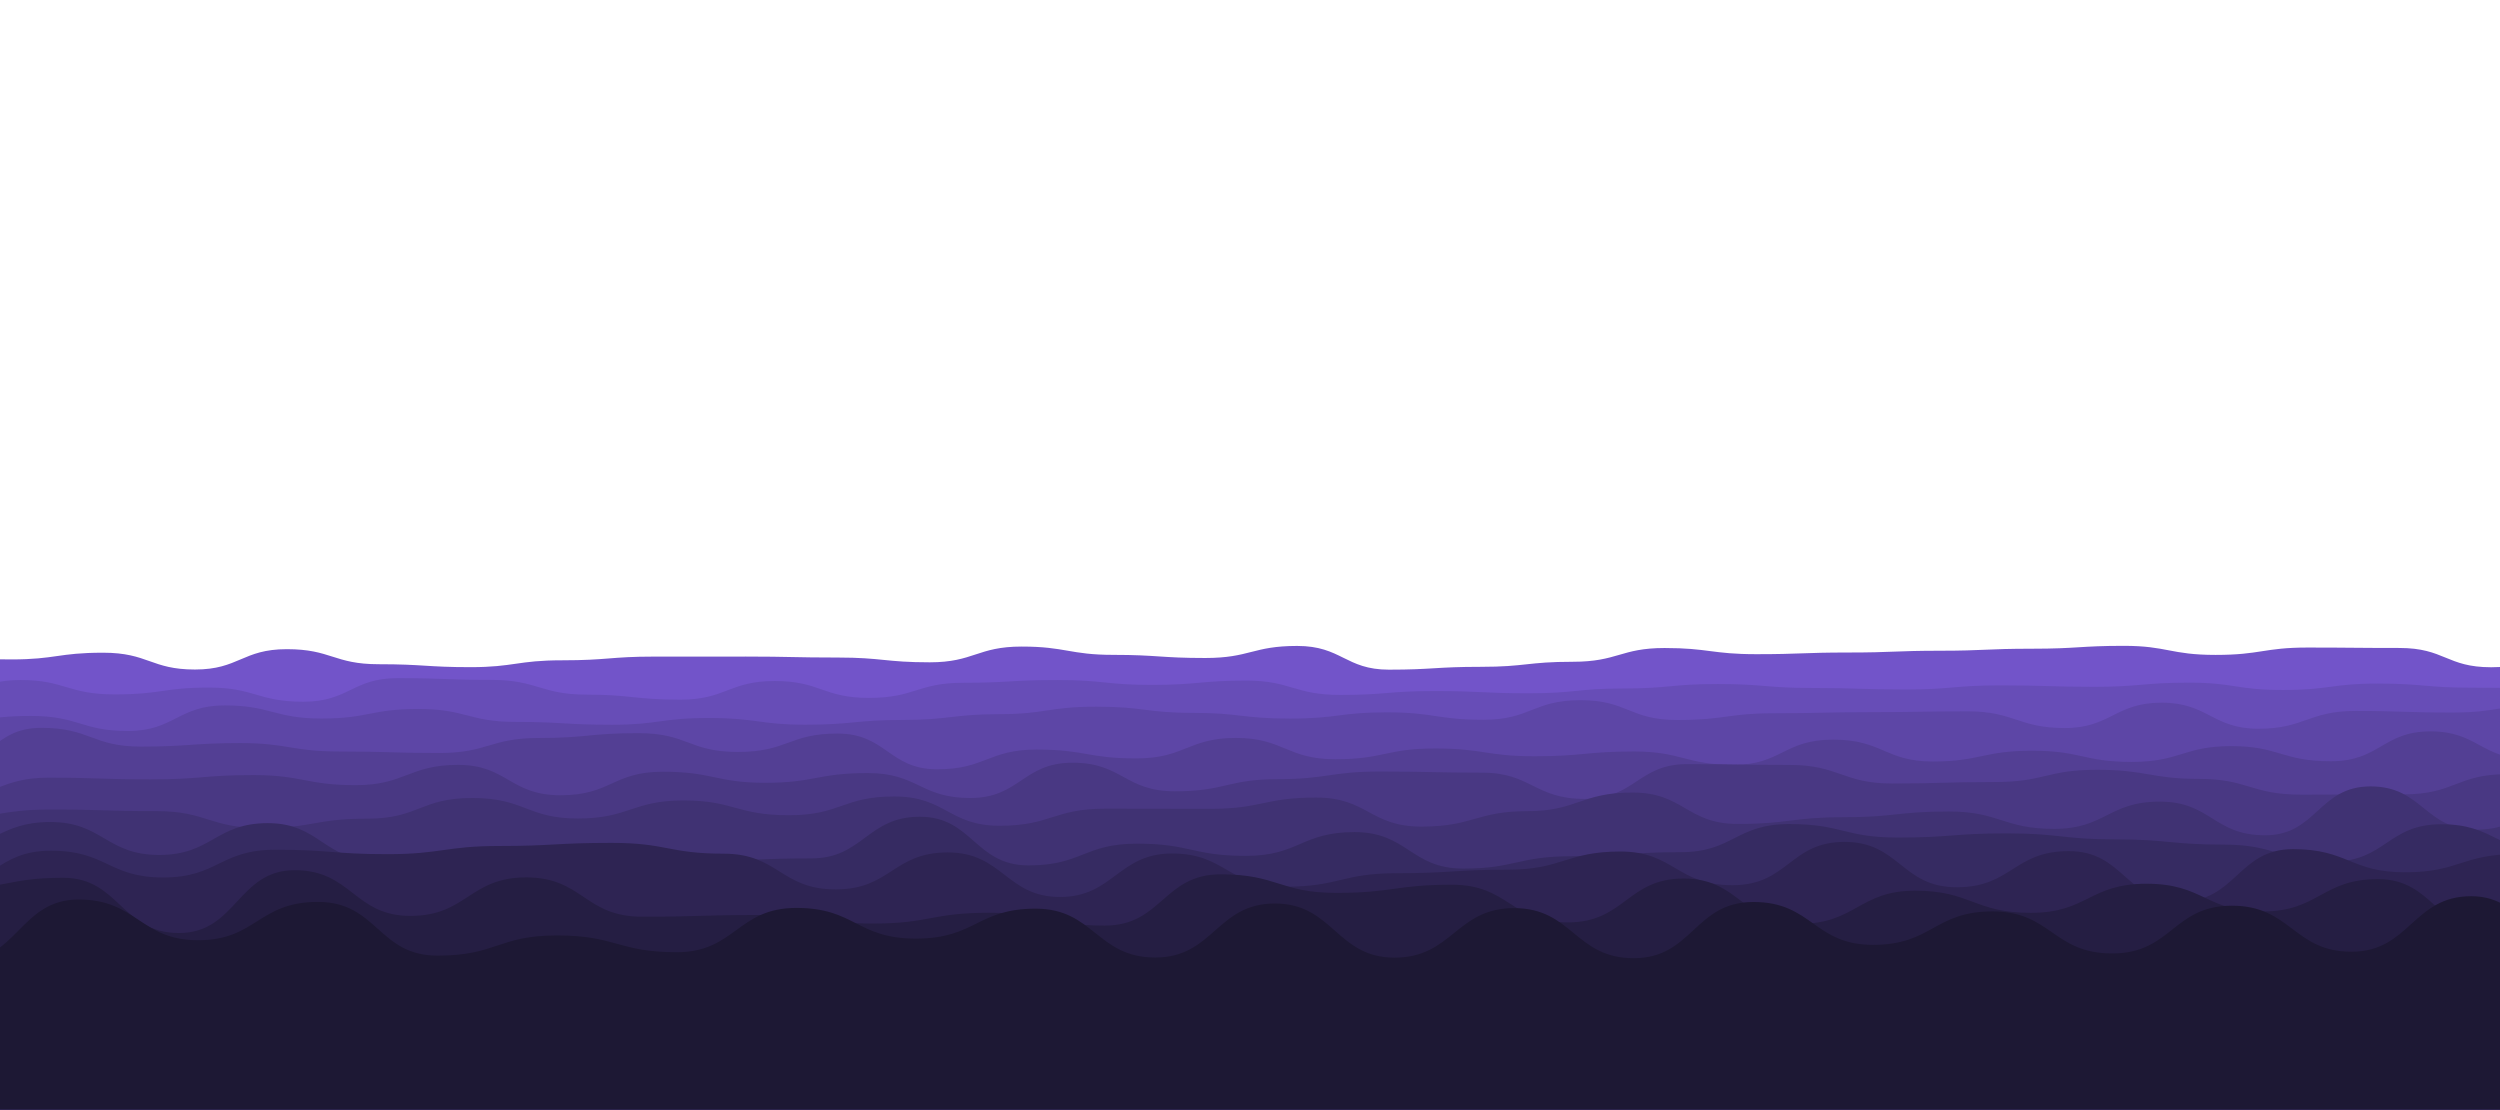
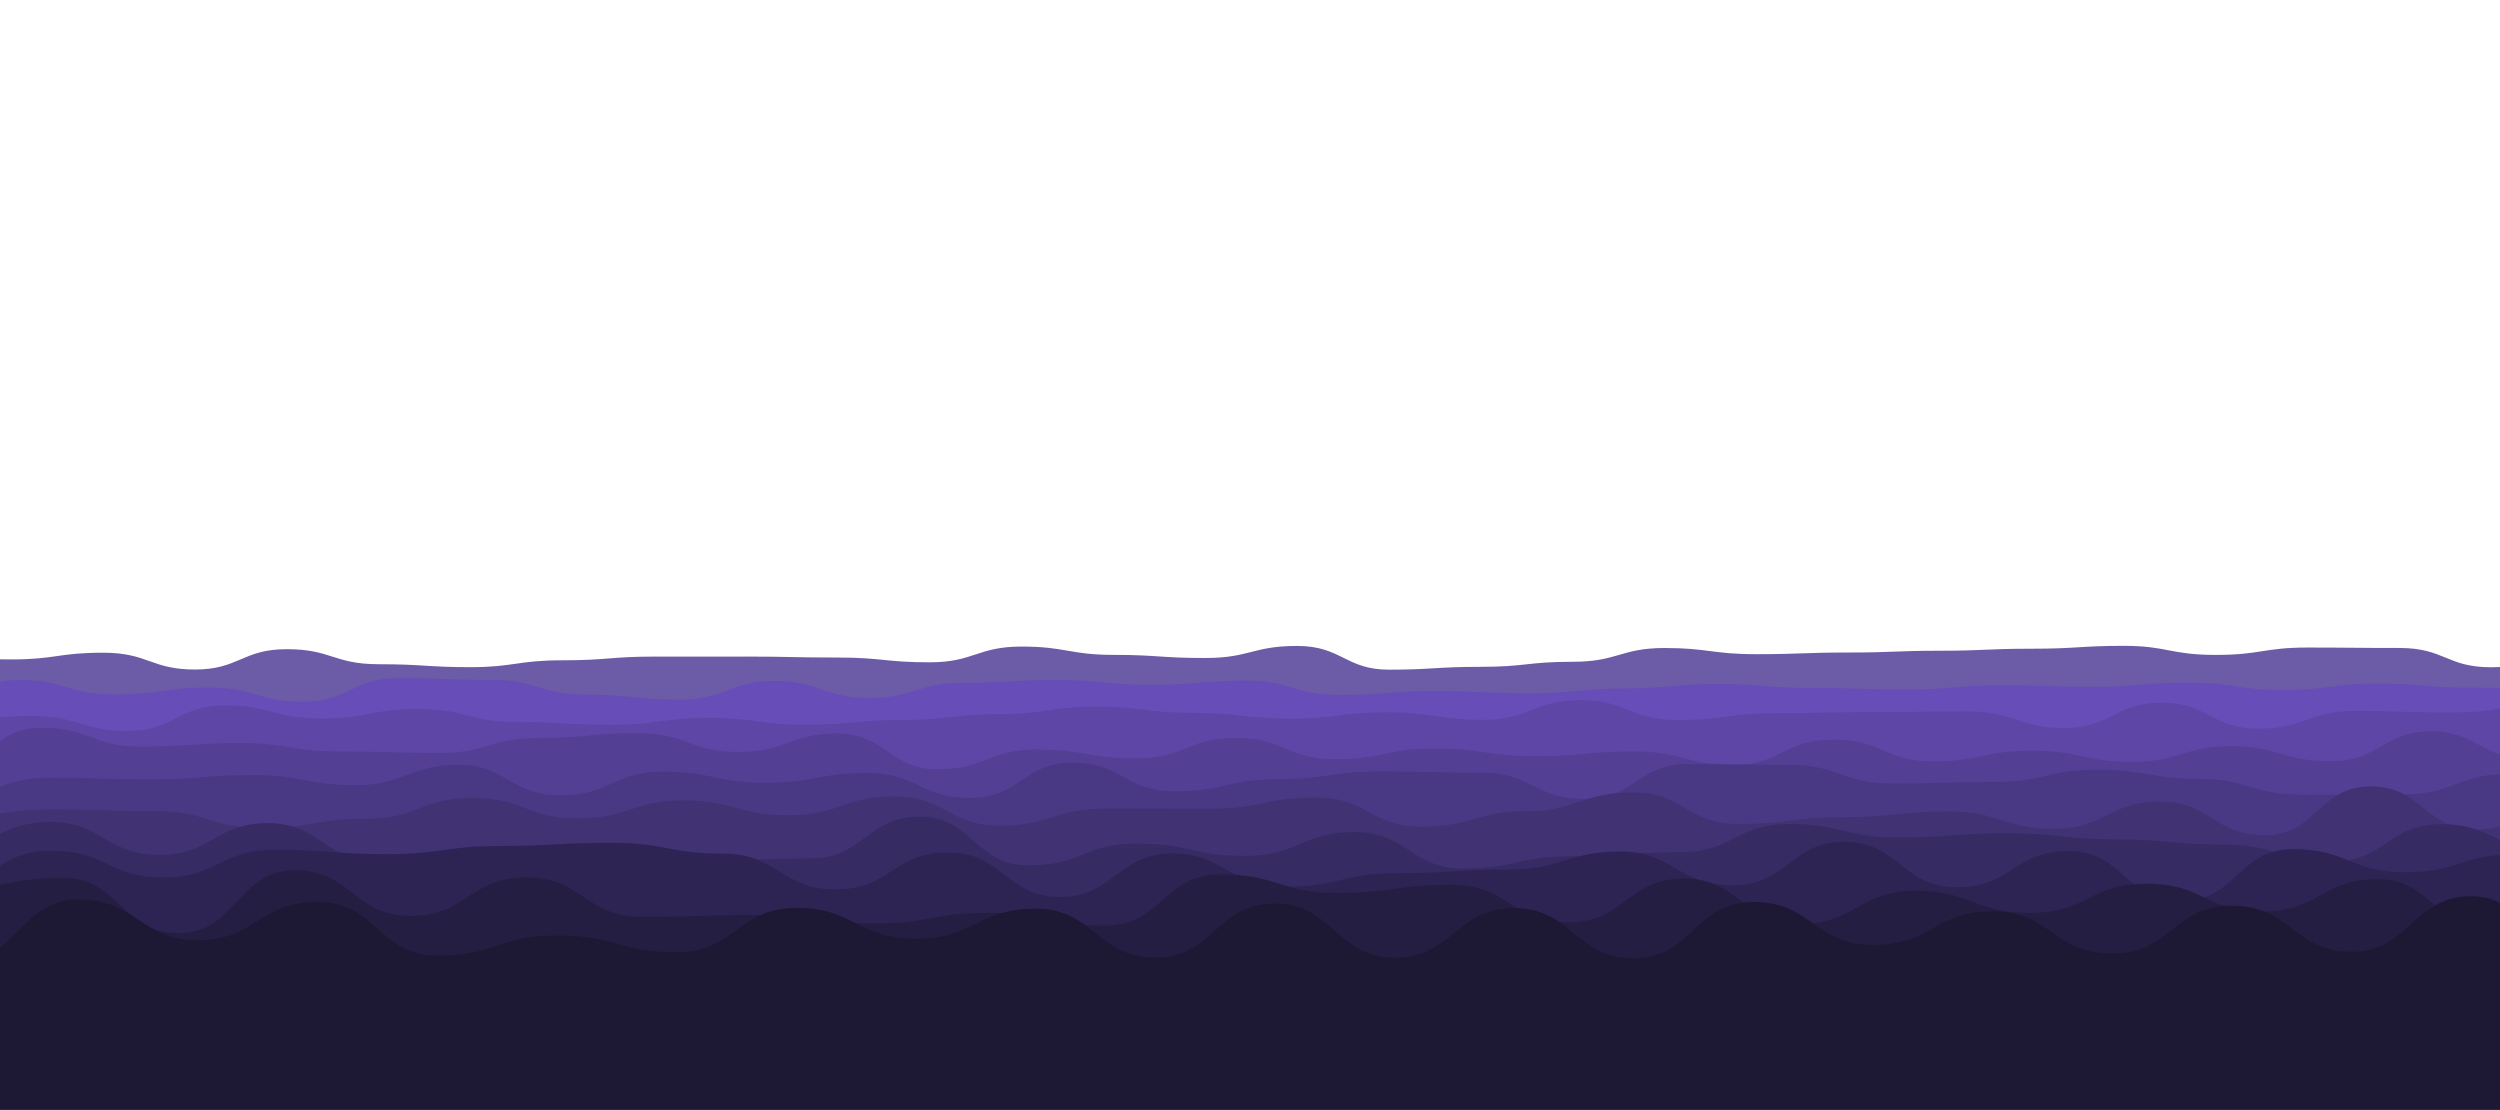
<svg xmlns="http://www.w3.org/2000/svg" style="margin: auto; background: none; display: block; z-index: 1; position: relative; shape-rendering: auto;" width="1440" height="639" preserveAspectRatio="xMidYMid" viewBox="0 0 1440 639">
  <g transform="">
-     <path d="M -100 373.9 C -72.632 377.365 -73.073 377.917 -47.1 377.917 S -19.84 379.831 5.81 379.831 S 32.718 375.962 58.71 375.962 S 86.276 385.646 111.61 385.646 S 138.931 373.92 164.52 373.92 S 191.657 382.595 217.42 382.595 S 245.228 384.285 270.32 384.285 S 297.278 380.333 323.23 380.333 S 350.948 378.2 376.13 378.2 S 403.996 378.183 429.03 378.183 S 456.702 378.745 481.94 378.745 S 509.466 381.494 534.84 381.494 S 562.315 372.42 587.74 372.42 S 615.455 377.204 640.65 377.204 S 667.811 379.004 693.55 379.004 S 720.806 372.06 746.45 372.06 S 774.255 385.726 799.35 385.726 S 826.441 384.093 852.26 384.093 S 879.154 381.183 905.16 381.183 S 932.822 373.258 958.06 373.258 S 985.361 376.813 1010.97 376.813 S 1037.88 375.851 1063.87 375.851 S 1091.27 374.823 1116.77 374.823 S 1143.41 373.663 1169.68 373.663 S 1197.48 372.002 1222.58 372.002 S 1249.44 377.225 1275.48 377.225 S 1303.19 372.987 1328.39 372.987 S 1355.15 373.23 1381.29 373.23 S 1408.53 384.337 1434.19 384.337 S 1461.11 373.738 1487.1 373.738 S 1514.39 372.582 1540 372.582 S 1567.16 382.627 1592.9 382.627 L 1540 639 L -100 639 Z" fill="#7254c9" stroke-width="0" transform="translate(0.698226 0)">
+     <path d="M -100 373.9 C -72.632 377.365 -73.073 377.917 -47.1 377.917 S -19.84 379.831 5.81 379.831 S 32.718 375.962 58.71 375.962 S 86.276 385.646 111.61 385.646 S 138.931 373.92 164.52 373.92 S 191.657 382.595 217.42 382.595 S 245.228 384.285 270.32 384.285 S 297.278 380.333 323.23 380.333 S 350.948 378.2 376.13 378.2 S 403.996 378.183 429.03 378.183 S 456.702 378.745 481.94 378.745 S 509.466 381.494 534.84 381.494 S 562.315 372.42 587.74 372.42 S 615.455 377.204 640.65 377.204 S 667.811 379.004 693.55 379.004 S 720.806 372.06 746.45 372.06 S 774.255 385.726 799.35 385.726 S 826.441 384.093 852.26 384.093 S 879.154 381.183 905.16 381.183 S 932.822 373.258 958.06 373.258 S 985.361 376.813 1010.97 376.813 S 1037.88 375.851 1063.87 375.851 S 1091.27 374.823 1116.77 374.823 S 1143.41 373.663 1169.68 373.663 S 1197.48 372.002 1222.58 372.002 S 1249.44 377.225 1275.48 377.225 S 1303.19 372.987 1328.39 372.987 S 1355.15 373.23 1381.29 373.23 S 1408.53 384.337 1434.19 384.337 S 1461.11 373.738 1487.1 373.738 S 1514.39 372.582 1540 372.582 S 1567.16 382.627 1592.9 382.627 L 1540 639 L -100 639 Z" fill="#6c5ba7" stroke-width="0" transform="translate(0.698226 0)">
      <animate attributeName="d" dur="100s" repeatCount="indefinite" values="M-100 374.43C-72.63 377.42 -73.21 377.39 -47.1 377.39S-19.95 380.9 5.81 380.9S32.61 375.43 58.71 375.43S86.45 385.55 111.61 385.55S139.06 372.64 164.52 372.64S191.5 384.58 217.42 384.58S245.33 385.69 270.32 385.69S297.34 381.37 323.23 381.37S351.07 378.98 376.13 378.98S404.02 377.4 429.03 377.4S456.72 379.65 481.94 379.65S509.56 382.85 534.84 382.85S562.31 370.67 587.74 370.67S615.51 376.52 640.65 376.52S667.8 379.86 693.55 379.86S720.73 370.79 746.45 370.79S774.4 386.55 799.35 386.55S826.52 386.07 852.26 386.07S878.95 381.66 905.16 381.66S932.99 373.32 958.06 373.32S985.51 375.41 1010.97 375.41S1037.88 376.14 1063.87 376.14S1091.43 373.55 1116.77 373.55S1143.44 374.17 1169.68 374.17S1197.48 371.01 1222.58 371.01S1249.37 378 1275.48 378S1303.37 372.44 1328.39 372.44S1354.93 371.72 1381.29 371.72S1408.56 385.67 1434.19 385.67S1461.09 374.27 1487.1 374.27S1514.36 371.75 1540 371.75S1567.26 383.25 1592.9 383.25L1540 639 L-100 639 Z;M-100 370.95C-72.64 377.06 -72.31 380.85 -47.1 380.85S-19.23 373.88 5.81 373.88S33.32 378.92 58.71 378.92S85.31 386.18 111.61 386.18S138.21 381.04 164.52 381.04S192.53 371.55 217.42 371.55S244.66 376.47 270.32 376.47S296.93 374.56 323.23 374.56S350.27 373.86 376.13 373.86S403.86 382.54 429.03 382.54S456.6 373.71 481.94 373.71S508.94 373.95 534.84 373.95S562.34 382.16 587.74 382.16S615.15 381.01 640.65 381.01S667.87 374.24 693.55 374.24S721.23 379.13 746.45 379.13S773.45 381.14 799.35 381.14S826 373.09 852.26 373.09S880.29 378.53 905.16 378.53S931.89 372.91 958.06 372.91S984.53 384.62 1010.97 384.62S1037.86 374.24 1063.87 374.24S1090.4 381.91 1116.77 381.91S1143.26 370.84 1169.68 370.84S1197.48 377.52 1222.58 377.52S1249.85 372.91 1275.48 372.91S1302.17 376.03 1328.39 376.03S1356.4 381.63 1381.29 381.63S1408.36 376.92 1434.19 376.92S1461.24 370.78 1487.1 370.78S1514.58 377.21 1540 377.21S1566.59 379.16 1592.9 379.16L1540 639 L-100 639 Z;M-100 374.43C-72.63 377.42 -73.21 377.39 -47.1 377.39S-19.95 380.9 5.81 380.9S32.61 375.43 58.71 375.43S86.45 385.55 111.61 385.55S139.06 372.64 164.52 372.64S191.5 384.58 217.42 384.58S245.33 385.69 270.32 385.69S297.34 381.37 323.23 381.37S351.07 378.98 376.13 378.98S404.02 377.4 429.03 377.4S456.72 379.65 481.94 379.65S509.56 382.85 534.84 382.85S562.31 370.67 587.74 370.67S615.51 376.52 640.65 376.52S667.8 379.86 693.55 379.86S720.73 370.79 746.45 370.79S774.4 386.55 799.35 386.55S826.52 386.07 852.26 386.07S878.95 381.66 905.16 381.66S932.99 373.32 958.06 373.32S985.51 375.41 1010.97 375.41S1037.88 376.14 1063.87 376.14S1091.43 373.55 1116.77 373.55S1143.44 374.17 1169.68 374.17S1197.48 371.01 1222.58 371.01S1249.37 378 1275.48 378S1303.37 372.44 1328.39 372.44S1354.93 371.72 1381.29 371.72S1408.56 385.67 1434.19 385.67S1461.09 374.27 1487.1 374.27S1514.36 371.75 1540 371.75S1567.26 383.25 1592.9 383.25L1540 639 L-100 639 Z" />
      <animateTransform attributeName="transform" type="translate" dur="100s" begin="0s" repeatCount="indefinite" values="0;10;0" calcMode="spline" keySplines="0.3 0 0.7 1;0.3 0 0.7 1" />
    </path>
    <path d="M -100 393.454 C -71.975 390.385 -71.973 403.041 -45.7 403.041 S -17.055 391.692 8.61 391.692 S 35.833 399.982 62.91 399.982 S 90.882 396.04 117.22 396.04 S 145.263 404.197 171.52 404.197 S 199.848 390.605 225.83 390.605 S 254.229 391.625 280.13 391.625 S 308.69 400.099 334.44 400.099 S 362.563 403.01 388.74 403.01 S 416.743 392.264 443.05 392.264 S 470.839 401.992 497.35 401.992 S 525.372 393.277 551.66 393.277 S 578.973 391.697 605.96 391.697 S 633.517 394.501 660.26 394.501 S 688.522 392.01 714.57 392.01 S 742.161 400.282 768.87 400.282 S 796.08 398.046 823.18 398.046 S 850.502 399.335 877.48 399.335 S 905.397 396.571 931.79 396.571 S 959.577 393.997 986.09 393.997 S 1014.36 396.271 1040.4 396.271 S 1068.71 397.146 1094.7 397.146 S 1122.64 394.774 1149.01 394.774 S 1177.34 395.607 1203.31 395.607 S 1231.46 393.203 1257.62 393.203 S 1284.94 397.429 1311.92 397.429 S 1339.89 393.733 1366.23 393.733 S 1393.7 396.105 1420.53 396.105 S 1448.75 396.495 1474.83 396.495 S 1502.27 402.065 1529.14 402.065 S 1556.97 403.955 1583.44 403.955 L 1540 639 L -100 639 Z" fill="#674db7" stroke-width="0" transform="translate(3.16566 0)">
      <animate attributeName="d" dur="90s" repeatCount="indefinite" values="M-100 394.36C-71.94 388.96 -72.02 405.26 -45.7 405.26S-16.98 391.55 8.61 391.55S35.77 400.5 62.91 400.5S90.98 396.94 117.22 396.94S145.16 404.52 171.52 404.52S200.06 391.02 225.83 391.02S254.17 390.1 280.13 390.1S308.77 400.14 334.44 400.14S362.45 404.96 388.74 404.96S416.68 392.25 443.05 392.25S470.92 403.18 497.35 403.18S525.44 393.71 551.66 393.71S578.88 390.16 605.96 390.16S633.4 393.32 660.26 393.32S688.52 390.19 714.57 390.19S742.18 400.05 768.87 400.05S796.05 398.95 823.18 398.95S850.39 399.64 877.48 399.64S905.25 396.61 931.79 396.61S959.64 395.42 986.09 395.42S1014.4 394.71 1040.4 394.71S1068.91 397.4 1094.7 397.4S1122.75 395.17 1149.01 395.17S1177.49 395.9 1203.31 395.9S1231.62 391.24 1257.62 391.24S1284.92 396.81 1311.92 396.81S1339.89 392.23 1366.23 392.23S1393.67 396.23 1420.53 396.23S1448.85 395.32 1474.83 395.32S1502.26 404.91 1529.14 404.91S1557.11 404.82 1583.44 404.82L1540 639 L-100 639 Z;M-100 389.01C-72.15 397.38 -71.74 392.15 -45.7 392.15S-17.42 392.39 8.61 392.39S36.14 397.44 62.91 397.44S90.4 391.62 117.22 391.62S145.77 402.61 171.52 402.61S198.81 388.57 225.83 388.57S254.52 399.11 280.13 399.11S308.3 399.9 334.44 399.9S363.12 393.44 388.74 393.44S417.05 392.33 443.05 392.33S470.44 396.16 497.35 396.16S525.04 391.15 551.66 391.15S579.43 399.24 605.96 399.24S634.09 400.3 660.26 400.3S688.53 400.94 714.57 400.94S742.07 401.42 768.87 401.42S796.23 393.61 823.18 393.61S851.05 397.84 877.48 397.84S906.12 396.38 931.79 396.38S959.27 387.01 986.09 387.01S1014.16 403.93 1040.4 403.93S1067.72 395.9 1094.7 395.9S1122.12 392.83 1149.01 392.83S1176.63 394.17 1203.31 394.17S1230.7 402.84 1257.62 402.84S1285.03 400.47 1311.92 400.47S1339.88 401.11 1366.23 401.11S1393.84 395.49 1420.53 395.49S1448.28 402.26 1474.83 402.26S1502.3 388.1 1529.14 388.1S1556.3 399.71 1583.44 399.71L1540 639 L-100 639 Z;M-100 394.36C-71.94 388.96 -72.02 405.26 -45.7 405.26S-16.98 391.55 8.61 391.55S35.77 400.5 62.91 400.5S90.98 396.94 117.22 396.94S145.16 404.52 171.52 404.52S200.06 391.02 225.83 391.02S254.17 390.1 280.13 390.1S308.77 400.14 334.44 400.14S362.45 404.96 388.74 404.96S416.68 392.25 443.05 392.25S470.92 403.18 497.35 403.18S525.44 393.71 551.66 393.71S578.88 390.16 605.96 390.16S633.4 393.32 660.26 393.32S688.52 390.19 714.57 390.19S742.18 400.05 768.87 400.05S796.05 398.95 823.18 398.95S850.39 399.64 877.48 399.64S905.25 396.61 931.79 396.61S959.64 395.42 986.09 395.42S1014.4 394.71 1040.4 394.71S1068.91 397.4 1094.7 397.4S1122.75 395.17 1149.01 395.17S1177.49 395.9 1203.31 395.9S1231.62 391.24 1257.62 391.24S1284.92 396.81 1311.92 396.81S1339.89 392.23 1366.23 392.23S1393.67 396.23 1420.53 396.23S1448.85 395.32 1474.83 395.32S1502.26 404.91 1529.14 404.91S1557.11 404.82 1583.44 404.82L1540 639 L-100 639 Z" />
      <animateTransform attributeName="transform" type="translate" dur="90s" begin="-9s" repeatCount="indefinite" values="0;10;0" calcMode="spline" keySplines="0.3 0 0.7 1;0.3 0 0.7 1" />
    </path>
    <path d="M -100 406.882 C -71.24 414.197 -70.887 416.895 -44.22 416.895 S -16.02 412.386 11.56 412.386 S 40.683 421.054 67.35 421.054 S 96.456 406.319 123.13 406.319 S 151.664 413.867 178.91 413.867 S 207.283 408.364 234.69 408.364 S 263.903 415.811 290.48 415.811 S 319.68 417.47 346.26 417.47 S 374.376 413.562 402.04 413.562 S 431.056 417.439 457.82 417.439 S 486.81 414.687 513.61 414.687 S 542.859 411.354 569.39 411.354 S 597.494 407.052 625.17 407.052 S 653.961 410.615 680.95 410.615 S 709.093 413.902 736.73 413.902 S 765.285 410.298 792.52 410.298 S 821.477 414.59 848.3 414.59 S 876.976 403.302 904.08 403.302 S 932.229 414.718 959.86 414.718 S 988.983 410.83 1015.65 410.83 S 1044.28 410.198 1071.43 410.198 S 1100.67 409.728 1127.21 409.728 S 1156.55 419.357 1182.99 419.357 S 1212.07 404.737 1238.78 404.737 S 1268.12 419.761 1294.56 419.761 S 1323.57 409.51 1350.34 409.51 S 1378.83 410.421 1406.12 410.421 S 1434.33 405.702 1461.9 405.702 S 1490.3 411.385 1517.69 411.385 S 1546.38 413.154 1573.47 413.154 L 1540 639 L -100 639 Z" fill="#5d46a6" stroke-width="0" transform="translate(6.28066 0)">
      <animate attributeName="d" dur="80s" repeatCount="indefinite" values="M-100 407.2C-71.37 416.73 -70.62 418.1 -44.22 418.1S-16.14 413.38 11.56 413.38S40.82 421.89 67.35 421.89S96.38 406.27 123.13 406.27S151.47 412.82 178.91 412.82S207.23 408.49 234.69 408.49S264 414.04 290.48 414.04S319.69 418.3 346.26 418.3S374.26 414.51 402.04 414.51S431.22 417.21 457.82 417.21S486.96 414.5 513.61 414.5S542.95 412.5 569.39 412.5S597.29 404.86 625.17 404.86S654.01 410.87 680.95 410.87S709.12 414.53 736.73 414.53S765.39 410.97 792.52 410.97S821.5 415.3 848.3 415.3S876.82 403.02 904.08 403.02S932.16 414.37 959.86 414.37S989.2 412.11 1015.65 412.11S1044.29 409.48 1071.43 409.48S1100.72 409.02 1127.21 409.02S1156.56 418.07 1182.99 418.07S1212.32 402.61 1238.78 402.61S1268.22 421.65 1294.56 421.65S1323.75 409 1350.34 409S1378.84 408.81 1406.12 408.81S1434.34 406.42 1461.9 406.42S1490.12 411.93 1517.69 411.93S1546.49 414.7 1573.47 414.7L1540 639 L-100 639 Z;M-100 405.53C-70.69 403.43 -72.02 411.77 -44.22 411.77S-15.51 408.16 11.56 408.16S40.1 417.5 67.35 417.5S96.78 406.53 123.13 406.53S152.49 418.32 178.91 418.32S207.51 407.83 234.69 407.83S263.49 423.34 290.48 423.34S319.64 413.94 346.26 413.94S374.87 409.53 402.04 409.53S430.36 418.41 457.82 418.41S486.17 415.48 513.61 415.48S542.47 406.48 569.39 406.48S598.36 416.37 625.17 416.37S653.75 409.53 680.95 409.53S708.98 411.23 736.73 411.23S764.84 407.44 792.52 407.44S821.38 411.57 848.3 411.57S877.64 404.5 904.08 404.5S932.52 416.2 959.86 416.2S988.06 405.39 1015.65 405.39S1044.24 413.25 1071.43 413.25S1100.44 412.74 1127.21 412.74S1156.5 424.83 1182.99 424.83S1211.02 413.78 1238.78 413.78S1267.71 411.73 1294.56 411.73S1322.79 411.68 1350.34 411.68S1378.78 417.27 1406.12 417.27S1434.3 402.65 1461.9 402.65S1491.09 409.07 1517.69 409.07S1545.89 406.58 1573.47 406.58L1540 639 L-100 639 Z;M-100 407.2C-71.37 416.73 -70.62 418.1 -44.22 418.1S-16.14 413.38 11.56 413.38S40.82 421.89 67.35 421.89S96.38 406.27 123.13 406.27S151.47 412.82 178.91 412.82S207.23 408.49 234.69 408.49S264 414.04 290.48 414.04S319.69 418.3 346.26 418.3S374.26 414.51 402.04 414.51S431.22 417.21 457.82 417.21S486.96 414.5 513.61 414.5S542.95 412.5 569.39 412.5S597.29 404.86 625.17 404.86S654.01 410.87 680.95 410.87S709.12 414.53 736.73 414.53S765.39 410.97 792.52 410.97S821.5 415.3 848.3 415.3S876.82 403.02 904.08 403.02S932.16 414.37 959.86 414.37S989.2 412.11 1015.65 412.11S1044.29 409.48 1071.43 409.48S1100.72 409.02 1127.21 409.02S1156.56 418.07 1182.99 418.07S1212.32 402.61 1238.78 402.61S1268.22 421.65 1294.56 421.65S1323.75 409 1350.34 409S1378.84 408.81 1406.12 408.81S1434.34 406.42 1461.9 406.42S1490.12 411.93 1517.69 411.93S1546.49 414.7 1573.47 414.7L1540 639 L-100 639 Z" />
      <animateTransform attributeName="transform" type="translate" dur="80s" begin="-16s" repeatCount="indefinite" values="0;10;0" calcMode="spline" keySplines="0.3 0 0.7 1;0.3 0 0.7 1" />
    </path>
    <path d="M -100 422.861 C -71.051 427.202 -70.656 441.976 -42.66 441.976 S -13.526 419.234 14.69 419.234 S 44.148 430.04 72.03 430.04 S 101.948 428.013 129.37 428.013 S 158.812 432.868 186.71 432.868 S 215.953 433.709 244.06 433.709 S 273.239 425.074 301.4 425.074 S 330.237 422.3 358.74 422.3 S 387.565 433.119 416.08 433.119 S 445.455 422.522 473.43 422.522 S 503.043 443.117 530.77 443.117 S 560.199 431.744 588.11 431.744 S 617.46 436.851 645.45 436.851 S 675.374 425.045 702.8 425.045 S 732.228 437.325 760.14 437.325 S 789.436 431.117 817.48 431.117 S 847.124 435.612 874.83 435.612 S 904.8 432.849 932.17 432.849 S 962.086 440.566 989.51 440.566 S 1018.55 426.02 1046.85 426.02 S 1076.96 438.63 1104.2 438.63 S 1133.37 432.407 1161.54 432.407 S 1191 438.86 1218.88 438.86 S 1248.79 429.76 1276.22 429.76 S 1305.37 438.486 1333.57 438.486 S 1363.44 421.275 1390.91 421.275 S 1420.12 437.29 1448.25 437.29 S 1477.81 435.018 1505.59 435.018 S 1535.11 423.588 1562.94 423.588 L 1540 639 L -100 639 Z" fill="#533f94" stroke-width="0" transform="translate(9.03622 0)">
      <animate attributeName="d" dur="70s" repeatCount="indefinite" values="M-100 423.42C-71.01 427.18 -70.88 442.89 -42.66 442.89S-13.8 419.08 14.69 419.08S43.98 428.21 72.03 428.21S102.14 425.78 129.37 425.78S158.74 434.32 186.71 434.32S215.82 434.39 244.06 434.39S273.37 419.86 301.4 419.86S330.13 419.19 358.74 419.19S387.53 430.09 416.08 430.09S445.29 419.19 473.43 419.19S502.98 443.33 530.77 443.33S560.26 432.91 588.11 432.91S617.21 439.43 645.45 439.43S675.69 422.88 702.8 422.88S732.06 435.98 760.14 435.98S789.26 432.32 817.48 432.32S847.1 436.21 874.83 436.21S904.83 432.57 932.17 432.57S962.14 443.63 989.51 443.63S1018.34 427.43 1046.85 427.43S1077.01 440.01 1104.2 440.01S1133.27 434.45 1161.54 434.45S1191.09 440.54 1218.88 440.54S1248.84 429.71 1276.22 429.71S1305.33 439.72 1333.57 439.72S1363.57 418.74 1390.91 418.74S1420.18 438.06 1448.25 438.06S1477.63 437.64 1505.59 437.64S1535.3 421.31 1562.94 421.31L1540 639 L-100 639 Z;M-100 420.85C-71.2 427.28 -69.85 438.69 -42.66 438.69S-12.54 419.79 14.69 419.79S44.75 436.62 72.03 436.62S101.26 436.04 129.37 436.04S159.07 427.65 186.71 427.65S216.43 431.26 244.06 431.26S272.77 443.82 301.4 443.82S330.62 433.48 358.74 433.48S387.69 444.01 416.08 444.01S446.05 434.5 473.43 434.5S503.27 442.35 530.77 442.35S559.98 427.55 588.11 427.55S618.36 427.58 645.45 427.58S674.24 432.83 702.8 432.83S732.83 442.16 760.14 442.16S790.07 426.79 817.48 426.79S847.21 433.46 874.83 433.46S904.69 433.85 932.17 433.85S961.89 429.55 989.51 429.55S1019.32 420.95 1046.85 420.95S1076.77 433.67 1104.2 433.67S1133.73 425.06 1161.54 425.06S1190.68 432.82 1218.88 432.82S1248.59 429.94 1276.22 429.94S1305.5 434.05 1333.57 434.05S1362.95 430.39 1390.91 430.39S1419.89 434.52 1448.25 434.52S1478.45 425.59 1505.59 425.59S1534.42 431.78 1562.94 431.78L1540 639 L-100 639 Z;M-100 423.42C-71.01 427.18 -70.88 442.89 -42.66 442.89S-13.8 419.08 14.69 419.08S43.98 428.21 72.03 428.21S102.14 425.78 129.37 425.78S158.74 434.32 186.71 434.32S215.82 434.39 244.06 434.39S273.37 419.86 301.4 419.86S330.13 419.19 358.74 419.19S387.53 430.09 416.08 430.09S445.29 419.19 473.43 419.19S502.98 443.33 530.77 443.33S560.26 432.91 588.11 432.91S617.21 439.43 645.45 439.43S675.69 422.88 702.8 422.88S732.06 435.98 760.14 435.98S789.26 432.32 817.48 432.32S847.1 436.21 874.83 436.21S904.83 432.57 932.17 432.57S962.14 443.63 989.51 443.63S1018.34 427.43 1046.85 427.43S1077.01 440.01 1104.2 440.01S1133.27 434.45 1161.54 434.45S1191.09 440.54 1218.88 440.54S1248.84 429.71 1276.22 429.71S1305.33 439.72 1333.57 439.72S1363.57 418.74 1390.91 418.74S1420.18 438.06 1448.25 438.06S1477.63 437.64 1505.59 437.64S1535.3 421.31 1562.94 421.31L1540 639 L-100 639 Z" />
      <animateTransform attributeName="transform" type="translate" dur="70s" begin="-21s" repeatCount="indefinite" values="0;10;0" calcMode="spline" keySplines="0.3 0 0.7 1;0.3 0 0.7 1" />
    </path>
    <path d="M -100 443.515 C -70.02 448.109 -69.132 459.752 -41.01 459.752 S -10.171 447.937 17.99 447.937 S 47.914 448.92 76.98 448.92 S 107.681 446.438 135.97 446.438 S 166.574 452.253 194.96 452.253 S 225.688 440.567 253.96 440.567 S 283.794 458.069 312.95 458.069 S 343 444.514 371.94 444.514 S 402.572 450.89 430.94 450.89 S 461.103 445.282 489.93 445.282 S 520.295 459.658 548.92 459.658 S 579.269 439.318 607.91 439.318 S 637.913 455.793 666.91 455.793 S 697.38 448.803 725.9 448.803 S 756.516 444.395 784.89 444.395 S 815.755 445.049 843.88 445.049 S 873.972 460.176 902.88 460.176 S 933.725 440.127 961.87 440.127 S 992.347 440.6 1020.86 440.6 S 1051.62 451.303 1079.86 451.303 S 1109.68 450.449 1138.85 450.449 S 1168.76 443.4 1197.84 443.4 S 1228.72 448.643 1256.83 448.643 S 1286.55 457.728 1315.83 457.728 S 1345.72 457.533 1374.82 457.533 S 1405.36 445.937 1433.81 445.937 S 1463.97 457.71 1492.81 457.71 S 1522.81 443.631 1551.8 443.631 L 1540 639 L -100 639 Z" fill="#493883" stroke-width="0" transform="translate(9.90044 0)">
      <animate attributeName="d" dur="60s" repeatCount="indefinite" values="M-100 446.47C-69.88 448.16 -69.17 462.71 -41.01 462.71S-10.13 450.45 17.99 450.45S47.68 448.62 76.98 448.62S107.96 447.23 135.97 447.23S166.45 450.45 194.96 450.45S225.96 442.26 253.96 442.26S283.7 459.13 312.95 459.13S343.01 447.38 371.94 447.38S402.76 451.05 430.94 451.05S461.06 447.29 489.93 447.29S520.28 460.6 548.92 460.6S579.15 436.21 607.91 436.21S638.05 458.23 666.91 458.23S697.22 451.72 725.9 451.72S756.62 442.13 784.89 442.13S815.9 443.81 843.88 443.81S873.99 463.06 902.88 463.06S933.87 436.76 961.87 436.76S992.4 439.94 1020.86 439.94S1051.7 454.03 1079.86 454.03S1109.44 449.06 1138.85 449.06S1168.42 443.1 1197.84 443.1S1228.85 446.83 1256.83 446.83S1286.53 460.29 1315.83 460.29S1345.33 458.35 1374.82 458.35S1405.51 447.41 1433.81 447.41S1464.12 457.05 1492.81 457.05S1522.62 445.38 1551.8 445.38L1540 639 L-100 639 Z;M-100 434.83C-70.43 447.96 -69.02 451.06 -41.01 451.06S-10.29 440.55 17.99 440.55S48.6 449.8 76.98 449.8S106.86 444.11 135.97 444.11S166.94 457.55 194.96 457.55S224.89 435.59 253.96 435.59S284.07 454.95 312.95 454.95S342.97 436.09 371.94 436.09S402.02 450.42 430.94 450.42S461.23 439.38 489.93 439.38S520.34 456.89 548.92 456.89S579.62 448.45 607.91 448.45S637.51 448.63 666.91 448.63S697.85 440.23 725.9 440.23S756.21 451.05 784.89 451.05S815.33 448.69 843.88 448.69S873.92 451.7 902.88 451.7S933.3 450.02 961.87 450.02S992.19 442.54 1020.86 442.54S1051.39 443.29 1079.86 443.29S1110.37 454.53 1138.85 454.53S1169.77 444.28 1197.84 444.28S1228.34 453.97 1256.83 453.97S1286.61 450.2 1315.83 450.2S1346.88 455.13 1374.82 455.13S1404.92 441.61 1433.81 441.61S1463.52 459.65 1492.81 459.65S1523.37 438.49 1551.8 438.49L1540 639 L-100 639 Z;M-100 446.47C-69.88 448.16 -69.17 462.71 -41.01 462.71S-10.13 450.45 17.99 450.45S47.68 448.62 76.98 448.62S107.96 447.23 135.97 447.23S166.45 450.45 194.96 450.45S225.96 442.26 253.96 442.26S283.7 459.13 312.95 459.13S343.01 447.38 371.94 447.38S402.76 451.05 430.94 451.05S461.06 447.29 489.93 447.29S520.28 460.6 548.92 460.6S579.15 436.21 607.91 436.21S638.05 458.23 666.91 458.23S697.22 451.72 725.9 451.72S756.62 442.13 784.89 442.13S815.9 443.81 843.88 443.81S873.99 463.06 902.88 463.06S933.87 436.76 961.87 436.76S992.4 439.94 1020.86 439.94S1051.7 454.03 1079.86 454.03S1109.44 449.06 1138.85 449.06S1168.42 443.1 1197.84 443.1S1228.85 446.83 1256.83 446.83S1286.53 460.29 1315.83 460.29S1345.33 458.35 1374.82 458.35S1405.51 447.41 1433.81 447.41S1464.12 457.05 1492.81 457.05S1522.62 445.38 1551.8 445.38L1540 639 L-100 639 Z" />
      <animateTransform attributeName="transform" type="translate" dur="60s" begin="-24s" repeatCount="indefinite" values="0;10;0" calcMode="spline" keySplines="0.3 0 0.7 1;0.3 0 0.7 1" />
    </path>
    <path d="M -100 456.39 C -69.297 462.5 -68.758 471.46 -39.26 471.46 S -7.931 466.274 21.48 466.274 S 52.787 467.205 82.22 467.205 S 112.939 476.943 142.96 476.943 S 173.579 471.553 203.7 471.553 S 234.223 459.644 264.44 459.644 S 295.813 471.468 325.19 471.468 S 356.768 461.05 385.93 461.05 S 416.625 469.573 446.67 469.573 S 477.637 458.769 507.41 458.769 S 538.735 475.636 568.15 475.636 S 599.303 465.792 628.89 465.792 S 660.232 465.885 689.63 465.885 S 720.622 459.389 750.37 459.389 S 781.354 476.125 811.11 476.125 S 842.786 467.242 871.85 467.242 S 902.953 456.491 932.59 456.491 S 963.798 474.597 993.33 474.597 S 1024.33 470.721 1054.07 470.721 S 1085.51 467.414 1114.81 467.414 S 1146.08 477.435 1175.56 477.435 S 1206.76 461.732 1236.3 461.732 S 1267.35 481.131 1297.04 481.131 S 1327.79 452.964 1357.78 452.964 S 1388.97 477.882 1418.52 477.882 S 1449.56 458.382 1479.26 458.382 S 1510.01 470.005 1540 470.005 S 1570.65 452.669 1600.74 452.669 L 1540 639 L -100 639 Z" fill="#403273" stroke-width="0" transform="translate(7.67788 0)">
      <animate attributeName="d" dur="50s" repeatCount="indefinite" values="M-100 457.42C-69.16 464.48 -68.38 477.66 -39.26 477.66S-7.77 467.31 21.48 467.31S52.68 470.16 82.22 470.16S112.79 475.77 142.96 475.77S173.64 471.9 203.7 471.9S234.15 458.09 264.44 458.09S295.6 472.44 325.19 472.44S356.78 461.58 385.93 461.58S416.46 469.92 446.67 469.92S477.25 460.96 507.41 460.96S539.11 474.74 568.15 474.74S599.44 466.73 628.89 466.73S660.4 470.93 689.63 470.93S720.61 463.17 750.37 463.17S781.32 478.23 811.11 478.23S842.78 469.07 871.85 469.07S902.81 451.33 932.59 451.33S964.06 482.32 993.33 482.32S1024.07 477.46 1054.07 477.46S1085.5 464.76 1114.81 464.76S1146.24 478.48 1175.56 478.48S1207.1 466.29 1236.3 466.29S1267.43 481.35 1297.04 481.35S1327.86 450.7 1357.78 450.7S1388.69 477.55 1418.52 477.55S1449.68 455.29 1479.26 455.29S1509.85 467.9 1540 467.9S1570.53 453.54 1600.74 453.54L1540 639 L-100 639 Z;M-100 454.04C-69.61 457.98 -69.62 457.31 -39.26 457.31S-8.3 463.91 21.48 463.91S53.03 460.46 82.22 460.46S113.28 479.62 142.96 479.62S173.44 470.76 203.7 470.76S234.39 463.19 264.44 463.19S296.3 469.25 325.19 469.25S356.74 459.84 385.93 459.84S417 468.78 446.67 468.78S478.52 453.77 507.41 453.77S537.88 477.68 568.15 477.68S598.99 463.65 628.89 463.65S659.85 454.37 689.63 454.37S720.65 450.76 750.37 450.76S781.43 471.32 811.11 471.32S842.8 463.07 871.85 463.07S903.28 468.27 932.59 468.27S963.2 456.97 993.33 456.97S1024.93 455.34 1054.07 455.34S1085.54 473.47 1114.81 473.47S1145.73 475.05 1175.56 475.05S1205.98 451.33 1236.3 451.33S1267.18 480.63 1297.04 480.63S1327.64 458.13 1357.78 458.13S1389.61 478.64 1418.52 478.64S1449.28 465.44 1479.26 465.44S1510.38 474.81 1540 474.81S1570.93 450.68 1600.74 450.68L1540 639 L-100 639 Z;M-100 457.42C-69.16 464.48 -68.38 477.66 -39.26 477.66S-7.77 467.31 21.48 467.31S52.68 470.16 82.22 470.16S112.79 475.77 142.96 475.77S173.64 471.9 203.7 471.9S234.15 458.09 264.44 458.09S295.6 472.44 325.19 472.44S356.78 461.58 385.93 461.58S416.46 469.92 446.67 469.92S477.25 460.96 507.41 460.96S539.11 474.74 568.15 474.74S599.44 466.73 628.89 466.73S660.4 470.93 689.63 470.93S720.61 463.17 750.37 463.17S781.32 478.23 811.11 478.23S842.78 469.07 871.85 469.07S902.81 451.33 932.59 451.33S964.06 482.32 993.33 482.32S1024.07 477.46 1054.07 477.46S1085.5 464.76 1114.81 464.76S1146.24 478.48 1175.56 478.48S1207.1 466.29 1236.3 466.29S1267.43 481.35 1297.04 481.35S1327.86 450.7 1357.78 450.7S1388.69 477.55 1418.52 477.55S1449.68 455.29 1479.26 455.29S1509.85 467.9 1540 467.9S1570.53 453.54 1600.74 453.54L1540 639 L-100 639 Z" />
      <animateTransform attributeName="transform" type="translate" dur="50s" begin="-25s" repeatCount="indefinite" values="0;10;0" calcMode="spline" keySplines="0.3 0 0.7 1;0.3 0 0.7 1" />
    </path>
    <path d="M -100 471.434 C -68.161 479.82 -67.567 489.207 -37.4 489.207 S -4.804 473.485 25.19 473.485 S 57.407 492.454 87.79 492.454 S 120.285 474.131 150.38 474.131 S 182.644 495.672 212.98 495.672 S 245.169 489.79 275.57 489.79 S 307.497 493.79 338.17 493.79 S 370.387 495.733 400.76 495.733 S 433.443 494.447 463.36 494.447 S 495.653 470.442 525.95 470.442 S 557.749 498.474 588.55 498.474 S 620.557 485.948 651.15 485.948 S 683.177 492.984 713.74 492.984 S 745.832 479.281 776.34 479.281 S 808.839 500.311 838.93 500.311 S 870.368 493.193 901.53 493.193 S 933.728 490.859 964.12 490.859 S 995.853 474.66 1026.72 474.66 S 1058.21 482.424 1089.31 482.424 S 1121.11 480.024 1151.91 480.024 S 1184.01 483.482 1214.5 483.482 S 1246.57 486.497 1277.1 486.497 S 1309.34 496.238 1339.69 496.238 S 1371.57 474.762 1402.29 474.762 S 1434.08 490.506 1464.89 490.506 S 1496.57 477.983 1527.48 477.983 S 1559.56 468.971 1590.08 468.971 L 1540 639 L -100 639 Z" fill="#362b62" stroke-width="0" transform="translate(3.85311 0)">
      <animate attributeName="d" dur="40s" repeatCount="indefinite" values="M-100 470.95C-67.83 478.32 -67.83 496.07 -37.4 496.07S-4.64 472.75 25.19 472.75S57.7 492.66 87.79 492.66S120.67 469.1 150.38 469.1S182.37 500.55 212.98 500.55S244.99 487.76 275.57 487.76S307.6 494.54 338.17 494.54S370.28 499.16 400.76 499.16S433.58 496.58 463.36 496.58S495.68 470.53 525.95 470.53S557.92 498.31 588.55 498.31S620.02 479.71 651.15 479.71S683.2 491.08 713.74 491.08S746 477.72 776.34 477.72S809.01 501.4 838.93 501.4S870.44 501.51 901.53 501.51S933.48 487.69 964.12 487.69S995.48 477.79 1026.72 477.79S1058.05 472.02 1089.31 472.02S1121.07 480.9 1151.91 480.9S1183.66 490.63 1214.5 490.63S1246.63 482.35 1277.1 482.35S1309.69 495.99 1339.69 495.99S1371.31 474.4 1402.29 474.4S1433.8 498.61 1464.89 498.61S1496.78 475.98 1527.48 475.98S1559.82 467.92 1590.08 467.92L1540 639 L-100 639 Z;M-100 472.22C-68.7 482.26 -67.14 478.05 -37.4 478.05S-5.07 474.68 25.19 474.68S56.93 492.12 87.79 492.12S119.66 482.31 150.38 482.31S183.09 487.74 212.98 487.74S245.46 493.09 275.57 493.09S307.33 492.57 338.17 492.57S370.56 490.16 400.76 490.16S433.22 490.98 463.36 490.98S495.61 470.3 525.95 470.3S557.47 498.74 588.55 498.74S621.43 496.09 651.15 496.09S683.14 496.08 713.74 496.08S745.56 481.82 776.34 481.82S808.56 498.54 838.93 498.54S870.25 479.67 901.53 479.67S934.13 496.01 964.12 496.01S996.46 469.57 1026.72 469.57S1058.47 499.34 1089.31 499.34S1121.17 478.6 1151.91 478.6S1184.57 471.86 1214.5 471.86S1246.46 493.24 1277.1 493.24S1308.78 496.64 1339.69 496.64S1371.99 475.35 1402.29 475.35S1434.53 477.33 1464.89 477.33S1496.23 481.24 1527.48 481.24S1559.14 470.68 1590.08 470.68L1540 639 L-100 639 Z;M-100 470.95C-67.83 478.32 -67.83 496.07 -37.4 496.07S-4.64 472.75 25.19 472.75S57.7 492.66 87.79 492.66S120.67 469.1 150.38 469.1S182.37 500.55 212.98 500.55S244.99 487.76 275.57 487.76S307.6 494.54 338.17 494.54S370.28 499.16 400.76 499.16S433.58 496.58 463.36 496.58S495.68 470.53 525.95 470.53S557.92 498.31 588.55 498.31S620.02 479.71 651.15 479.71S683.2 491.08 713.74 491.08S746 477.72 776.34 477.72S809.01 501.4 838.93 501.4S870.44 501.51 901.53 501.51S933.48 487.69 964.12 487.69S995.48 477.79 1026.72 477.79S1058.05 472.02 1089.31 472.02S1121.07 480.9 1151.91 480.9S1183.66 490.63 1214.5 490.63S1246.63 482.35 1277.1 482.35S1309.69 495.99 1339.69 495.99S1371.31 474.4 1402.29 474.4S1433.8 498.61 1464.89 498.61S1496.78 475.98 1527.48 475.98S1559.82 467.92 1590.08 467.92L1540 639 L-100 639 Z" />
      <animateTransform attributeName="transform" type="translate" dur="40s" begin="-24s" repeatCount="indefinite" values="0;10;0" calcMode="spline" keySplines="0.3 0 0.7 1;0.3 0 0.7 1" />
    </path>
    <path d="M -100 485.742 C -66.59 491.609 -66.836 511.221 -35.43 511.221 S -2.909 489.998 29.13 489.998 S 62.164 505.429 93.7 505.429 S 126.473 489.444 158.27 489.444 S 191.817 492 222.83 492 S 256.499 487.288 287.4 487.288 S 320.05 485.493 351.97 485.493 S 384.92 491.718 416.54 491.718 S 449.367 512.285 481.1 512.285 S 514.085 490.993 545.67 490.993 S 579.485 516.659 610.24 516.659 S 643.871 491.611 674.8 491.611 S 707.29 510.766 739.37 510.766 S 772.587 502.979 803.94 502.979 S 837.552 500.929 868.5 500.929 S 902.134 490.471 933.07 490.471 S 965.523 509.877 997.64 509.877 S 1030.63 484.927 1062.2 484.927 S 1095.08 511.06 1126.77 511.06 S 1159.53 490.249 1191.34 490.249 S 1224.08 519.259 1255.91 519.259 S 1288.79 489.099 1320.47 489.099 S 1353.5 502.438 1385.04 502.438 S 1417.62 491.931 1449.61 491.931 S 1482.63 513.564 1514.17 513.564 S 1546.71 494.949 1578.74 494.949 L 1540 639 L -100 639 Z" fill="#2e2453" stroke-width="0" transform="translate(0.276749 0)">
      <animate attributeName="d" dur="30s" repeatCount="indefinite" values="M-100 484C-66.28 493.01 -67.1 517.36 -35.43 517.36S-2.99 494.03 29.13 494.03S62.56 496.01 93.7 496.01S126.91 491.47 158.27 491.47S192 495.58 222.83 495.58S256.54 489.73 287.4 489.73S320.36 486.62 351.97 486.62S385.59 485.64 416.54 485.64S449.56 511.29 481.1 511.29S513.75 497.01 545.67 497.01S579.47 520.02 610.24 520.02S643.8 486.62 674.8 486.62S707.29 516.59 739.37 516.59S772.43 508.9 803.94 508.9S837.42 496.72 868.5 496.72S902.22 497.29 933.07 497.29S965.67 509.72 997.64 509.72S1030.99 486.43 1062.2 486.43S1094.57 508.46 1126.77 508.46S1159.7 496.22 1191.34 496.22S1224.16 519 1255.91 519S1288.65 491.42 1320.47 491.42S1353.24 507.12 1385.04 507.12S1417.8 489.55 1449.61 489.55S1482.65 512.64 1514.17 512.64S1546.78 491.75 1578.74 491.75L1540 639 L-100 639 Z;M-100 487.43C-66.89 490.25 -66.58 505.27 -35.43 505.27S-2.83 486.09 29.13 486.09S61.78 514.56 93.7 514.56S126.05 487.48 158.27 487.48S191.64 488.53 222.83 488.53S256.46 484.92 287.4 484.92S319.75 484.4 351.97 484.4S384.27 497.61 416.54 497.61S449.18 513.25 481.1 513.25S514.41 485.16 545.67 485.16S579.5 513.4 610.24 513.4S643.94 496.45 674.8 496.45S707.29 505.12 739.37 505.12S772.74 497.24 803.94 497.24S837.68 505.01 868.5 505.01S902.05 483.86 933.07 483.86S965.38 510.03 997.64 510.03S1030.28 483.47 1062.2 483.47S1095.58 513.58 1126.77 513.58S1159.37 484.46 1191.34 484.46S1224 519.51 1255.91 519.51S1288.93 486.85 1320.47 486.85S1353.76 497.9 1385.04 497.9S1417.45 494.24 1449.61 494.24S1482.61 514.46 1514.17 514.46S1546.64 498.05 1578.74 498.05L1540 639 L-100 639 Z;M-100 484C-66.28 493.01 -67.1 517.36 -35.43 517.36S-2.99 494.03 29.13 494.03S62.56 496.01 93.7 496.01S126.91 491.47 158.27 491.47S192 495.58 222.83 495.58S256.54 489.73 287.4 489.73S320.36 486.62 351.97 486.62S385.59 485.64 416.54 485.64S449.56 511.29 481.1 511.29S513.75 497.01 545.67 497.01S579.47 520.02 610.24 520.02S643.8 486.62 674.8 486.62S707.29 516.59 739.37 516.59S772.43 508.9 803.94 508.9S837.42 496.72 868.5 496.72S902.22 497.29 933.07 497.29S965.67 509.72 997.64 509.72S1030.99 486.43 1062.2 486.43S1094.57 508.46 1126.77 508.46S1159.7 496.22 1191.34 496.22S1224.16 519 1255.91 519S1288.65 491.42 1320.47 491.42S1353.24 507.12 1385.04 507.12S1417.8 489.55 1449.61 489.55S1482.65 512.64 1514.17 512.64S1546.78 491.75 1578.74 491.75L1540 639 L-100 639 Z" />
      <animateTransform attributeName="transform" type="translate" dur="30s" begin="-21s" repeatCount="indefinite" values="0;10;0" calcMode="spline" keySplines="0.3 0 0.7 1;0.3 0 0.7 1" />
    </path>
    <path d="M -100 524.186 C -65.533 525.094 -66.425 512.271 -33.33 512.271 S 0.983 505.608 33.33 505.608 S 66.841 537.421 100 537.421 S 133.863 501.221 166.67 501.221 S 200.893 527.557 233.33 527.557 S 267.341 505.376 300 505.376 S 333.657 528.019 366.67 528.019 S 401.052 527.036 433.33 527.036 S 467.709 531.964 500 531.964 S 533.675 525.74 566.67 525.74 S 600.495 533.135 633.33 533.135 S 667.056 503.608 700 503.608 S 734.176 514.303 766.67 514.303 S 800.683 509.6 833.33 509.6 S 867.239 531.306 900 531.306 S 934.275 506.027 966.67 506.027 S 1000.87 532.129 1033.33 532.129 S 1067.81 513.028 1100 513.028 S 1134.04 525.797 1166.67 525.797 S 1200.35 509.028 1233.33 509.028 S 1267.4 525.022 1300 525.022 S 1334.34 506.372 1366.67 506.372 S 1400.31 537.235 1433.33 537.235 S 1466.86 512.477 1500 512.477 S 1534.71 533.836 1566.67 533.836 L 1540 639 L -100 639 Z" fill="#251e43" stroke-width="0" transform="translate(3.06336 0)">
      <animate attributeName="d" dur="20s" repeatCount="indefinite" values="M-100 513.21C-66.47 505.26 -66.09 533.75 -33.33 533.75S0.32 511.32 33.33 511.32S66.94 538.96 100 538.96S133.97 506.05 166.67 506.05S201.19 509.97 233.33 509.97S267.28 525.72 300 525.72S334.19 528.27 366.67 528.27S400.42 511.94 433.33 511.94S467.64 537.09 500 537.09S533.98 504.01 566.67 504.01S600.32 536.22 633.33 536.22S666.98 505.04 700 505.04S733.43 536.46 766.67 536.46S800.18 511.1 833.33 511.1S866.82 535.96 900 535.96S934.13 503.11 966.67 503.11S1000.42 534.94 1033.33 534.94S1066.78 534.08 1100 534.08S1134.26 529.91 1166.67 529.91S1201.08 505.25 1233.33 505.25S1267.41 509.05 1300 509.05S1334.39 501.33 1366.67 501.33S1401.1 531.21 1433.33 531.21S1467.09 511.86 1500 511.86S1534.69 532 1566.67 532L1540 639 L-100 639 Z;M-100 527.62C-65.24 531.3 -66.53 505.55 -33.33 505.55S1.19 503.82 33.33 503.82S66.81 536.94 100 536.94S133.83 499.71 166.67 499.71S200.8 533.06 233.33 533.06S267.36 499.01 300 499.01S333.49 527.94 366.67 527.94S401.25 531.76 433.33 531.76S467.73 530.36 500 530.36S533.58 532.54 566.67 532.54S600.55 532.17 633.33 532.17S667.08 503.16 700 503.16S734.41 507.37 766.67 507.37S800.84 509.13 833.33 509.13S867.37 529.85 900 529.85S934.32 506.94 966.67 506.94S1001.01 531.25 1033.33 531.25S1068.13 506.44 1100 506.44S1133.97 524.51 1166.67 524.51S1200.12 510.21 1233.33 510.21S1267.4 530.02 1300 530.02S1334.33 507.95 1366.67 507.95S1400.06 539.12 1433.33 539.12S1466.79 512.67 1500 512.67S1534.72 534.41 1566.67 534.41L1540 639 L-100 639 Z;M-100 513.21C-66.47 505.26 -66.09 533.75 -33.33 533.75S0.32 511.32 33.33 511.32S66.94 538.96 100 538.96S133.97 506.05 166.67 506.05S201.19 509.97 233.33 509.97S267.28 525.72 300 525.72S334.19 528.27 366.67 528.27S400.42 511.94 433.33 511.94S467.64 537.09 500 537.09S533.98 504.01 566.67 504.01S600.32 536.22 633.33 536.22S666.98 505.04 700 505.04S733.43 536.46 766.67 536.46S800.18 511.1 833.33 511.1S866.82 535.96 900 535.96S934.13 503.11 966.67 503.11S1000.42 534.94 1033.33 534.94S1066.78 534.08 1100 534.08S1134.26 529.91 1166.67 529.91S1201.08 505.25 1233.33 505.25S1267.41 509.05 1300 509.05S1334.39 501.33 1366.67 501.33S1401.1 531.21 1433.33 531.21S1467.09 511.86 1500 511.86S1534.69 532 1566.67 532L1540 639 L-100 639 Z" />
      <animateTransform attributeName="transform" type="translate" dur="20s" begin="-16s" repeatCount="indefinite" values="0;10;0" calcMode="spline" keySplines="0.3 0 0.7 1;0.3 0 0.7 1" />
    </path>
    <path d="M -100 527.157 C -64.889 519.981 -64.657 553.658 -31.09 553.658 S 4.122 518.112 37.82 518.112 S 73.259 541.568 106.72 541.568 S 141.327 519.496 175.63 519.496 S 210.365 550.44 244.54 550.44 S 279.517 538.81 313.45 538.81 S 348.705 548.477 382.35 548.477 S 417.342 522.961 451.26 522.961 S 485.902 540.643 520.17 540.643 S 555.472 523.384 589.08 523.384 S 624.363 551.528 657.98 551.528 S 693.345 520.416 726.89 520.416 S 762.377 551.606 795.8 551.606 S 831.154 523.074 864.71 523.074 S 899.763 551.924 933.61 551.924 S 968.541 519.542 1002.52 519.542 S 1037.27 544.237 1071.43 544.237 S 1106.61 524.965 1140.34 524.965 S 1175.01 549.183 1209.24 549.183 S 1244.12 521.678 1278.15 521.678 S 1313.63 548.196 1347.06 548.196 S 1382.43 516.214 1415.97 516.214 S 1451.16 553.266 1484.87 553.266 S 1519.61 527.782 1553.78 527.782 L 1540 639 L -100 639 Z" fill="#1d1834" stroke-width="0" transform="translate(7.44088 0)">
      <animate attributeName="d" dur="10s" repeatCount="indefinite" values="M-100 526.78C-65.39 522.24 -64.08 553.83 -31.09 553.83S3.75 516.83 37.82 516.83S72.73 555.93 106.72 555.93S141.37 516.87 175.63 516.87S210.15 553.1 244.54 553.1S279.15 520.83 313.45 520.83S348.71 550.05 382.35 550.05S417.58 516.33 451.26 516.33S485.95 551.22 520.17 551.22S554.79 522.64 589.08 522.64S624.52 556.9 657.98 556.9S693.86 523.9 726.89 523.9S762.42 558.68 795.8 558.68S831.13 523.06 864.71 523.06S900.24 555.18 933.61 555.18S968.96 518.97 1002.52 518.97S1037.13 543.98 1071.43 543.98S1106.74 529.67 1140.34 529.67S1174.92 554.45 1209.24 554.45S1244.03 515.2 1278.15 515.2S1313.43 549.45 1347.06 549.45S1382.56 517.02 1415.97 517.02S1451.72 547.97 1484.87 547.97S1519.6 526.6 1553.78 526.6L1540 639 L-100 639 Z;M-100 527.57C-64.34 517.5 -65.29 553.47 -31.09 553.47S4.53 519.52 37.82 519.52S73.84 525.8 106.72 525.8S141.28 522.38 175.63 522.38S210.6 547.52 244.54 547.52S279.92 558.55 313.45 558.55S348.7 546.75 382.35 546.75S417.08 530.24 451.26 530.24S485.85 529.03 520.17 529.03S556.22 524.2 589.08 524.2S624.19 545.63 657.98 545.63S692.78 516.59 726.89 516.59S762.33 543.84 795.8 543.84S831.18 523.09 864.71 523.09S899.24 548.35 933.61 548.35S968.08 520.17 1002.52 520.17S1037.43 544.52 1071.43 544.52S1106.47 519.8 1140.34 519.8S1175.1 543.4 1209.24 543.4S1244.22 528.79 1278.15 528.79S1313.85 546.82 1347.06 546.82S1382.28 515.33 1415.97 515.33S1450.55 559.08 1484.87 559.08S1519.62 529.08 1553.78 529.08L1540 639 L-100 639 Z;M-100 526.78C-65.39 522.24 -64.08 553.83 -31.09 553.83S3.75 516.83 37.82 516.83S72.73 555.93 106.72 555.93S141.37 516.87 175.63 516.87S210.15 553.1 244.54 553.1S279.15 520.83 313.45 520.83S348.71 550.05 382.35 550.05S417.58 516.33 451.26 516.33S485.95 551.22 520.17 551.22S554.79 522.64 589.08 522.64S624.52 556.9 657.98 556.9S693.86 523.9 726.89 523.9S762.42 558.68 795.8 558.68S831.13 523.06 864.71 523.06S900.24 555.18 933.61 555.18S968.96 518.97 1002.52 518.97S1037.13 543.98 1071.43 543.98S1106.74 529.67 1140.34 529.67S1174.92 554.45 1209.24 554.45S1244.03 515.2 1278.15 515.2S1313.43 549.45 1347.06 549.45S1382.56 517.02 1415.97 517.02S1451.72 547.97 1484.87 547.97S1519.6 526.6 1553.78 526.6L1540 639 L-100 639 Z" />
      <animateTransform attributeName="transform" type="translate" dur="10s" begin="-9s" repeatCount="indefinite" values="0;10;0" calcMode="spline" keySplines="0.3 0 0.7 1;0.3 0 0.7 1" />
    </path>
  </g>
</svg>
